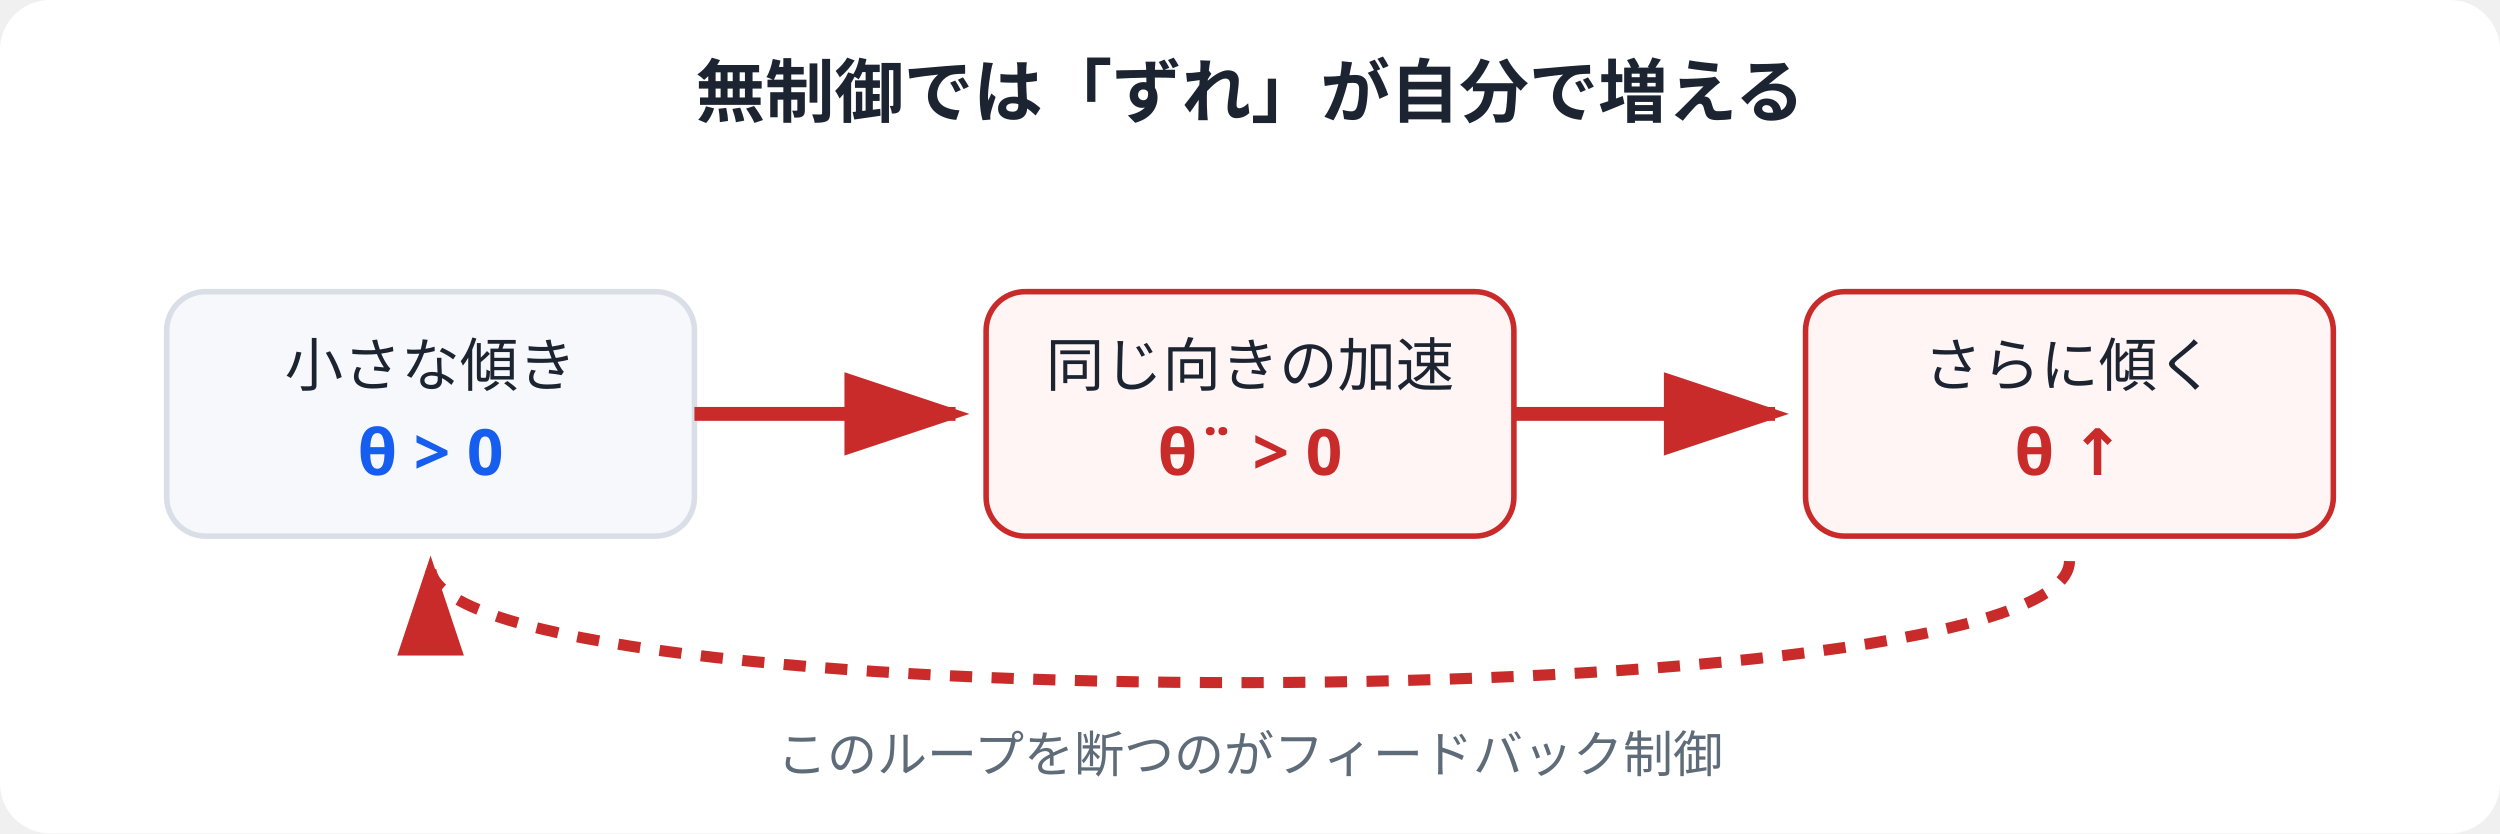
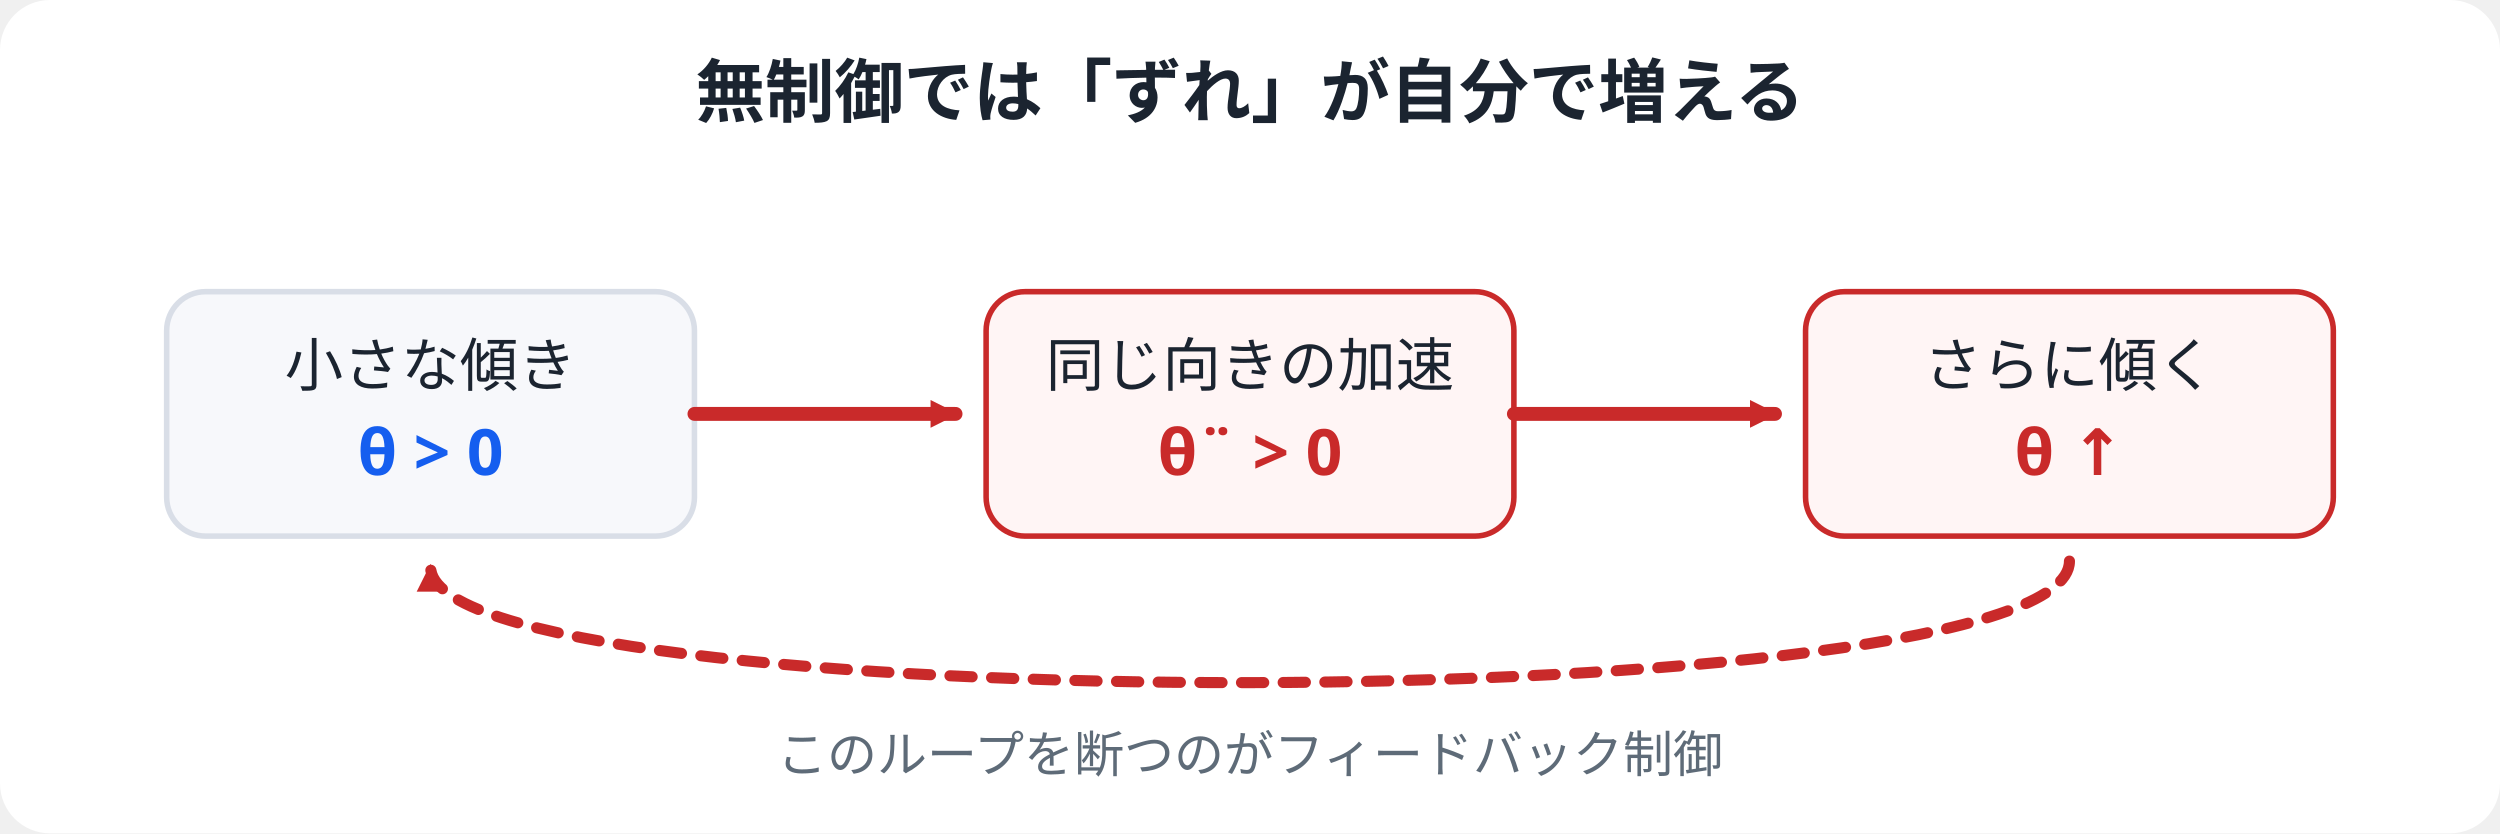
<svg xmlns="http://www.w3.org/2000/svg" width="900" height="300" viewBox="0 0 900 300" role="img" aria-labelledby="title desc">
  <defs>
-     <marker id="a" markerWidth="10" markerHeight="10" refX="8" refY="3" orient="auto">
-       <path d="M0,0 L0,6 L9,3 z" fill="#c92a2a" />
+     <marker id="a" markerUnits="userSpaceOnUse" markerWidth="12" markerHeight="12" viewBox="0 0 12 12" refX="10" refY="6" orient="auto">
+       <path d="M1 1 L11 6 L1 11 Z" fill="#c92a2a" />
    </marker>
  </defs>
  <rect width="900" height="300" rx="18" fill="#ffffff" />
  <text x="450" y="42" text-anchor="middle" font-family="system-ui,sans-serif" font-size="25" font-weight="700" fill="#1b2430">無制御では「ずれ」が自分で増える</text>
  <rect x="60" y="105" width="190" height="88" rx="14" fill="#f7f8fb" stroke="#d9dee7" stroke-width="2" />
  <rect x="355" y="105" width="190" height="88" rx="14" fill="#fff5f5" stroke="#c92a2a" stroke-width="2" />
  <rect x="650" y="105" width="190" height="88" rx="14" fill="#fff5f5" stroke="#c92a2a" stroke-width="2" />
  <text x="155" y="139" text-anchor="middle" font-family="system-ui,sans-serif" font-size="21" fill="#1b2430">小さな傾き</text>
  <text x="155" y="171" text-anchor="middle" font-family="system-ui,sans-serif" font-size="23" font-weight="700" fill="#155eef">θ &gt; 0</text>
  <text x="450" y="139" text-anchor="middle" font-family="system-ui,sans-serif" font-size="21" fill="#1b2430">同じ向きの加速</text>
  <text x="450" y="171" text-anchor="middle" font-family="system-ui,sans-serif" font-size="23" font-weight="700" fill="#c92a2a">θ¨ &gt; 0</text>
  <text x="745" y="139" text-anchor="middle" font-family="system-ui,sans-serif" font-size="21" fill="#1b2430">さらに傾く</text>
  <text x="745" y="171" text-anchor="middle" font-family="system-ui,sans-serif" font-size="23" font-weight="700" fill="#c92a2a">θ ↑</text>
-   <line x1="250" y1="149" x2="344" y2="149" stroke="#c92a2a" stroke-width="5" marker-end="url(#a)" />
-   <line x1="545" y1="149" x2="639" y2="149" stroke="#c92a2a" stroke-width="5" marker-end="url(#a)" />
-   <path d="M745 202 C745 260 155 260 155 204" fill="none" stroke="#c92a2a" stroke-width="4" stroke-dasharray="8 7" marker-end="url(#a)" />
+   <line x1="250" y1="149" x2="344" y2="149" stroke="#c92a2a" stroke-width="5" stroke-linecap="round" marker-end="url(#a)" />
+   <line x1="545" y1="149" x2="639" y2="149" stroke="#c92a2a" stroke-width="5" stroke-linecap="round" marker-end="url(#a)" />
+   <path d="M745 202 C745 260 155 260 155 204" fill="none" stroke="#c92a2a" stroke-width="4" stroke-dasharray="8 7" stroke-linecap="round" marker-end="url(#a)" />
  <text x="450" y="278" text-anchor="middle" font-family="system-ui,sans-serif" font-size="18" fill="#5e6b78">このループを断つのがフィードバック制御</text>
</svg>
